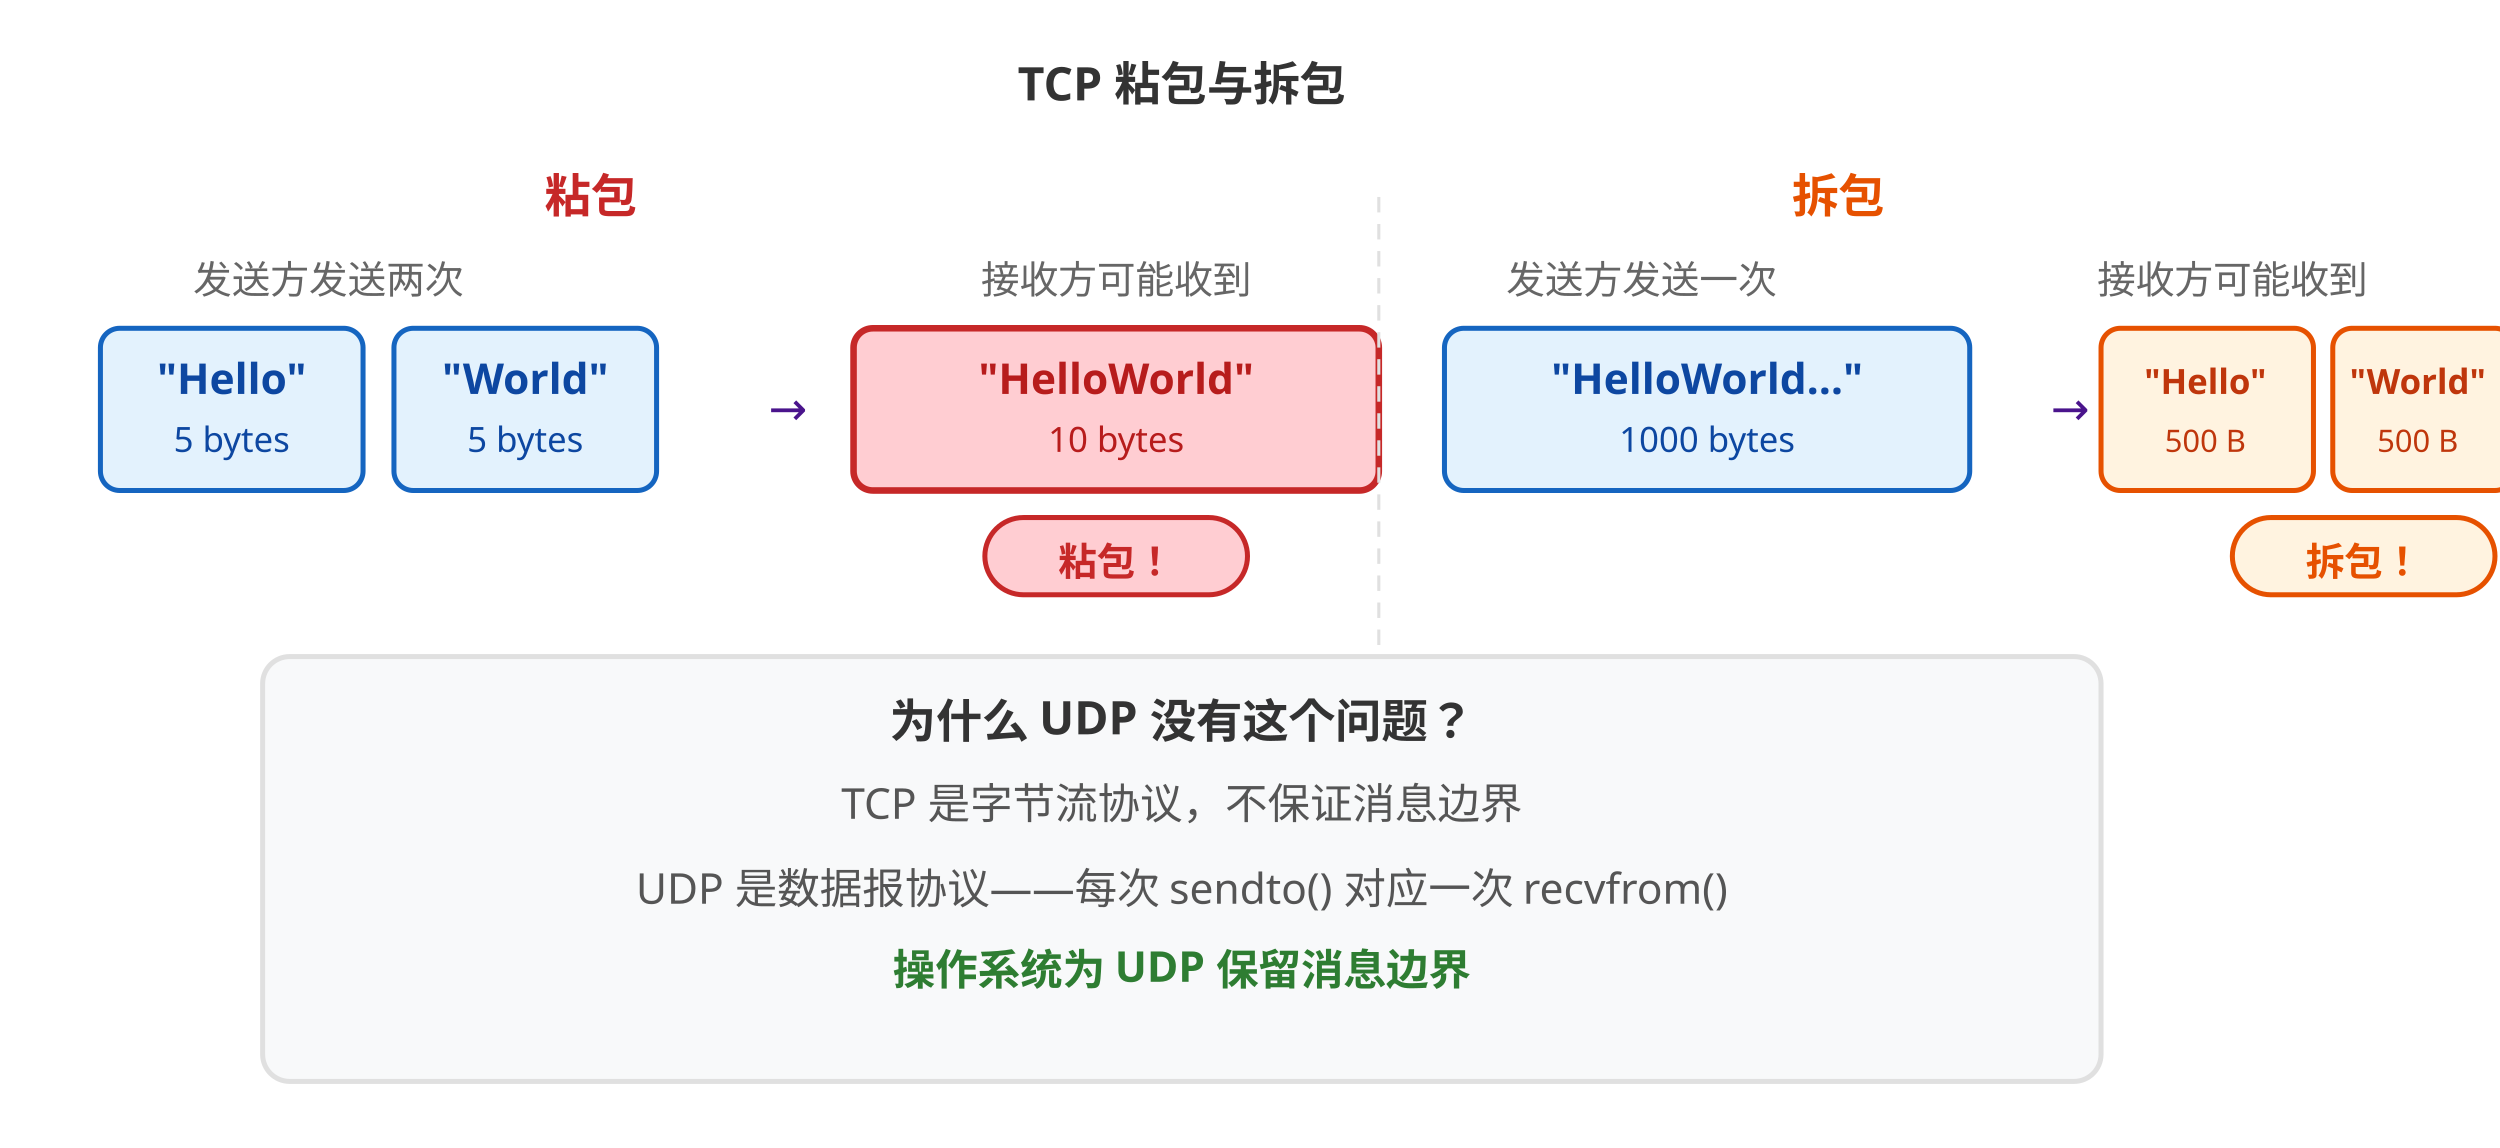
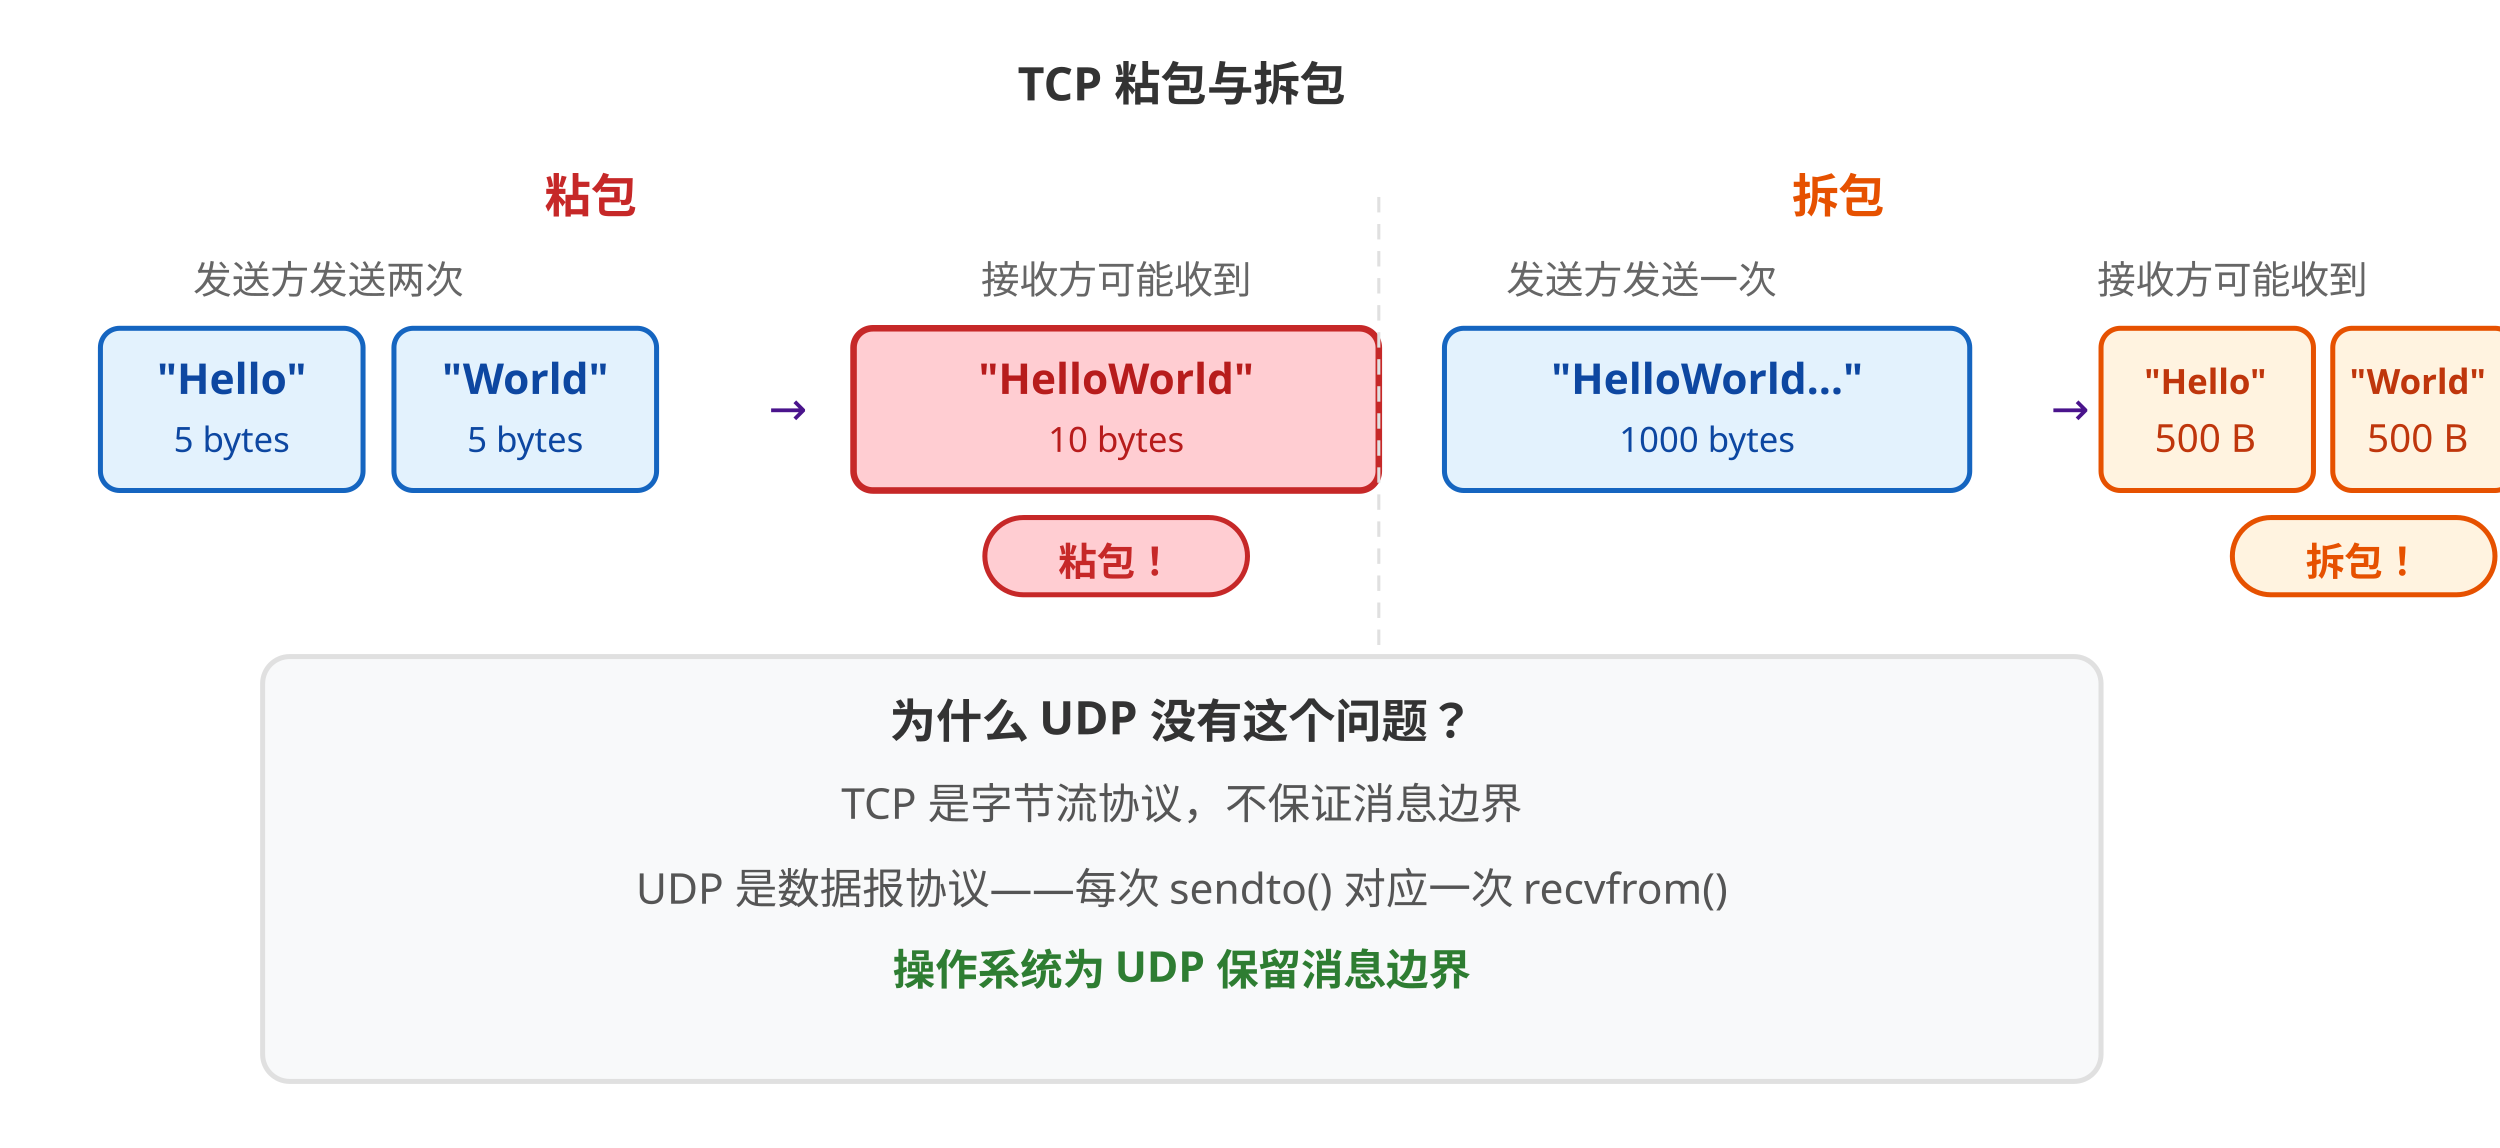
<svg xmlns="http://www.w3.org/2000/svg" width="647.3" height="297.0" viewBox="0.0 0.0 647.3 297.0" font-family="'Noto Sans SC','PingFang SC','Microsoft YaHei',sans-serif">
  <text x="306" y="26" text-anchor="middle" font-size="12" font-weight="bold" fill="#333333">TCP 粘包与拆包</text>
  <text x="153" y="55" text-anchor="middle" font-size="12" font-weight="bold" fill="#c62828">粘包</text>
  <text x="85" y="76" text-anchor="middle" font-size="10" fill="#666666">发送方发送两次</text>
  <rect x="26" y="85" width="68" height="42" rx="5" fill="#e3f2fd" stroke="#1565c0" stroke-width="1.3" />
  <text x="60" y="102" text-anchor="middle" font-size="11" font-weight="bold" fill="#0d47a1">"Hello"</text>
  <text x="60" y="117" text-anchor="middle" font-size="9" fill="#0d47a1">5 bytes</text>
  <rect x="102" y="85" width="68" height="42" rx="5" fill="#e3f2fd" stroke="#1565c0" stroke-width="1.3" />
  <text x="136" y="102" text-anchor="middle" font-size="11" font-weight="bold" fill="#0d47a1">"World"</text>
  <text x="136" y="117" text-anchor="middle" font-size="9" fill="#0d47a1">5 bytes</text>
  <text x="204" y="110" text-anchor="middle" font-size="12" fill="#4a148c">→</text>
  <text x="289" y="76" text-anchor="middle" font-size="10" fill="#666666">接收方可能收到</text>
  <rect x="221" y="85" width="136" height="42" rx="5" fill="#ffcdd2" stroke="#c62828" stroke-width="1.7" />
  <text x="289" y="102" text-anchor="middle" font-size="11" font-weight="bold" fill="#b71c1c">"HelloWorld"</text>
  <text x="289" y="117" text-anchor="middle" font-size="9" fill="#b71c1c">10 bytes</text>
  <rect x="255" y="134" width="68" height="20" rx="10" fill="#ffcdd2" stroke="#c62828" stroke-width="1.3" />
  <text x="289" y="149" text-anchor="middle" font-size="10" font-weight="bold" fill="#c62828">粘包！</text>
  <line x1="357" y1="51" x2="357" y2="264" stroke="#e0e0e0" stroke-width="0.8" stroke-dasharray="4,3" />
  <text x="476" y="55" text-anchor="middle" font-size="12" font-weight="bold" fill="#e65100">拆包</text>
  <text x="425" y="76" text-anchor="middle" font-size="10" fill="#666666">发送方发送一次</text>
  <rect x="374" y="85" width="136" height="42" rx="5" fill="#e3f2fd" stroke="#1565c0" stroke-width="1.3" />
  <text x="442" y="102" text-anchor="middle" font-size="11" font-weight="bold" fill="#0d47a1">"HelloWorld..."</text>
  <text x="442" y="117" text-anchor="middle" font-size="9" fill="#0d47a1">1000 bytes</text>
  <text x="536" y="110" text-anchor="middle" font-size="12" fill="#4a148c">→</text>
  <text x="578" y="76" text-anchor="middle" font-size="10" fill="#666666">接收方可能收到</text>
  <rect x="544" y="85" width="55" height="42" rx="5" fill="#fff3e0" stroke="#e65100" stroke-width="1.3" />
  <text x="571" y="102" text-anchor="middle" font-size="9" font-weight="bold" fill="#bf360c">"Hello"</text>
-   <text x="571" y="117" text-anchor="middle" font-size="8" fill="#bf360c">500 B</text>
+   <text x="571" y="117" text-anchor="middle" font-size="10" fill="#bf360c">500 B</text>
  <rect x="604" y="85" width="47" height="42" rx="5" fill="#fff3e0" stroke="#e65100" stroke-width="1.3" />
  <text x="626" y="102" text-anchor="middle" font-size="9" font-weight="bold" fill="#bf360c">"World"</text>
-   <text x="626" y="117" text-anchor="middle" font-size="8" fill="#bf360c">500 B</text>
+   <text x="626" y="117" text-anchor="middle" font-size="10" fill="#bf360c">500 B</text>
  <rect x="578" y="134" width="68" height="20" rx="10" fill="#fff3e0" stroke="#e65100" stroke-width="1.3" />
  <text x="612" y="149" text-anchor="middle" font-size="10" font-weight="bold" fill="#e65100">拆包！</text>
  <rect x="68" y="170" width="476" height="110" rx="7" fill="#f8f9fa" stroke="#e0e0e0" stroke-width="1.3" />
  <text x="306" y="191" text-anchor="middle" font-size="12" font-weight="bold" fill="#333333">为什么 UDP 没有这个问题？</text>
  <text x="306" y="212" text-anchor="middle" font-size="11" fill="#555555">TCP 是字节流协议，不保证消息边界</text>
  <text x="306" y="234" text-anchor="middle" font-size="11" fill="#555555">UDP 是数据报协议——每次 sendto() 对应一次 recvfrom()</text>
  <text x="306" y="255" text-anchor="middle" font-size="11" fill="#2e7d32" font-weight="bold">操作系统为 UDP 保留消息边界</text>
</svg>
